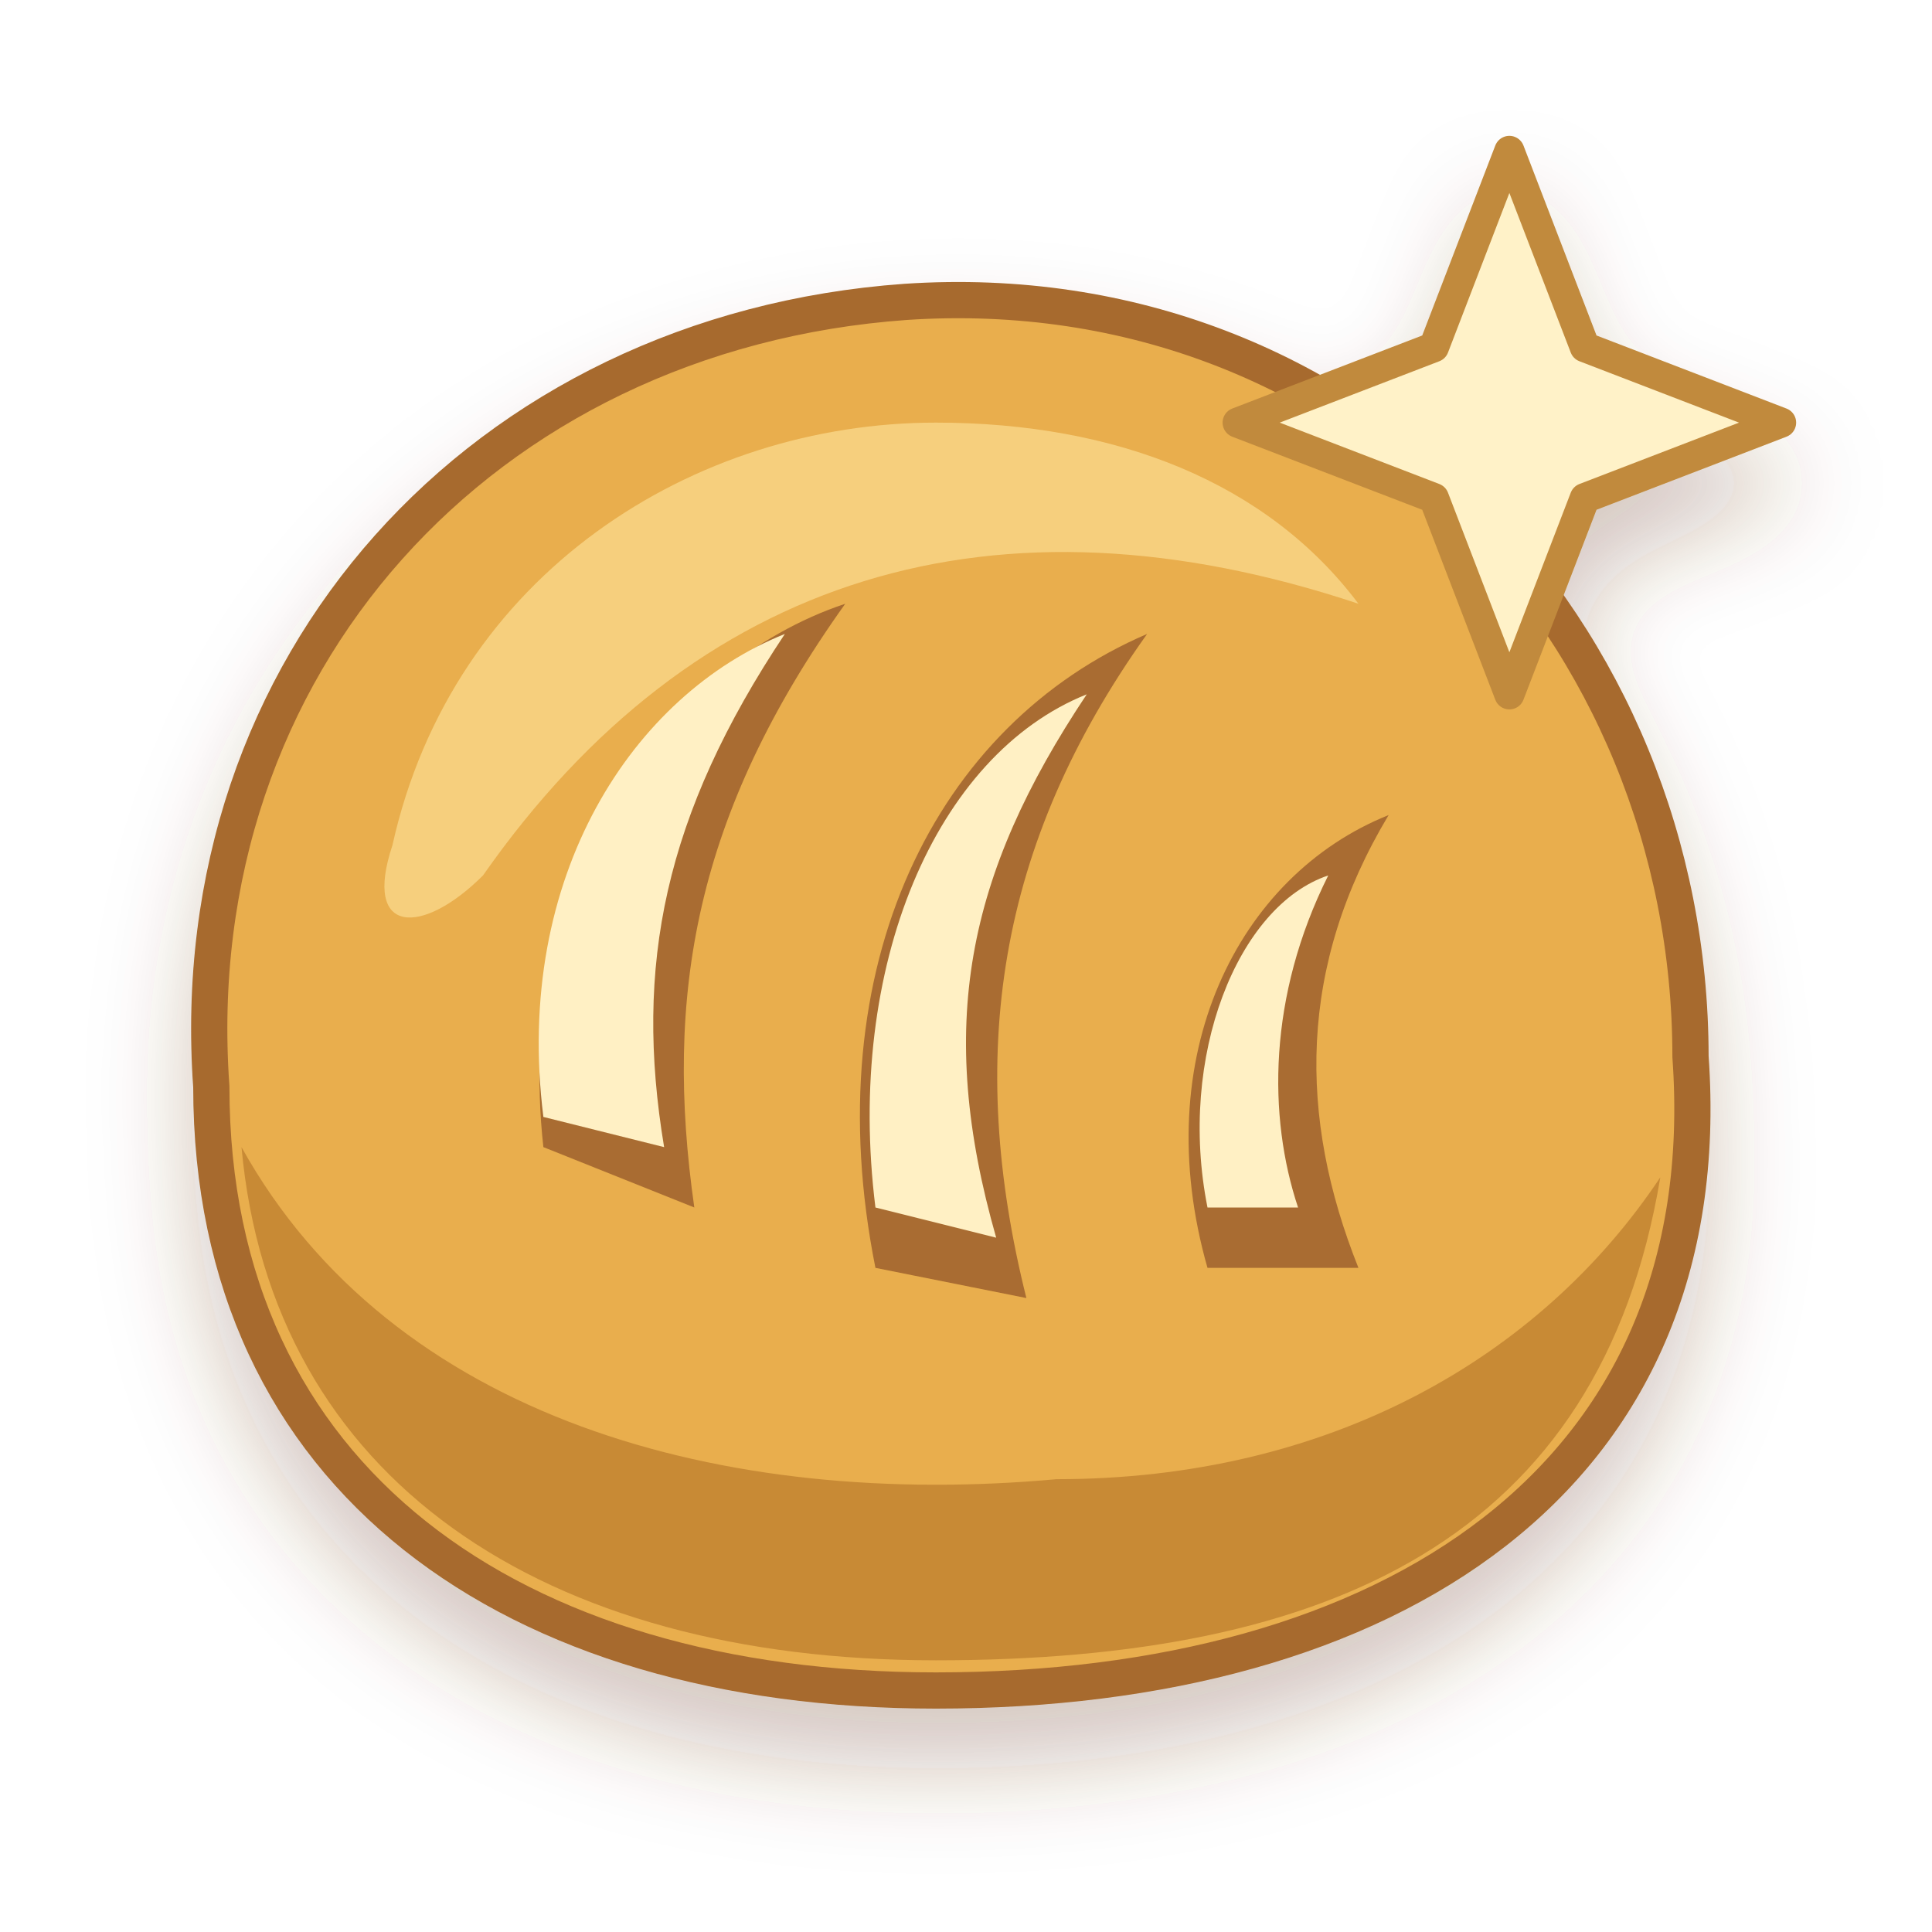
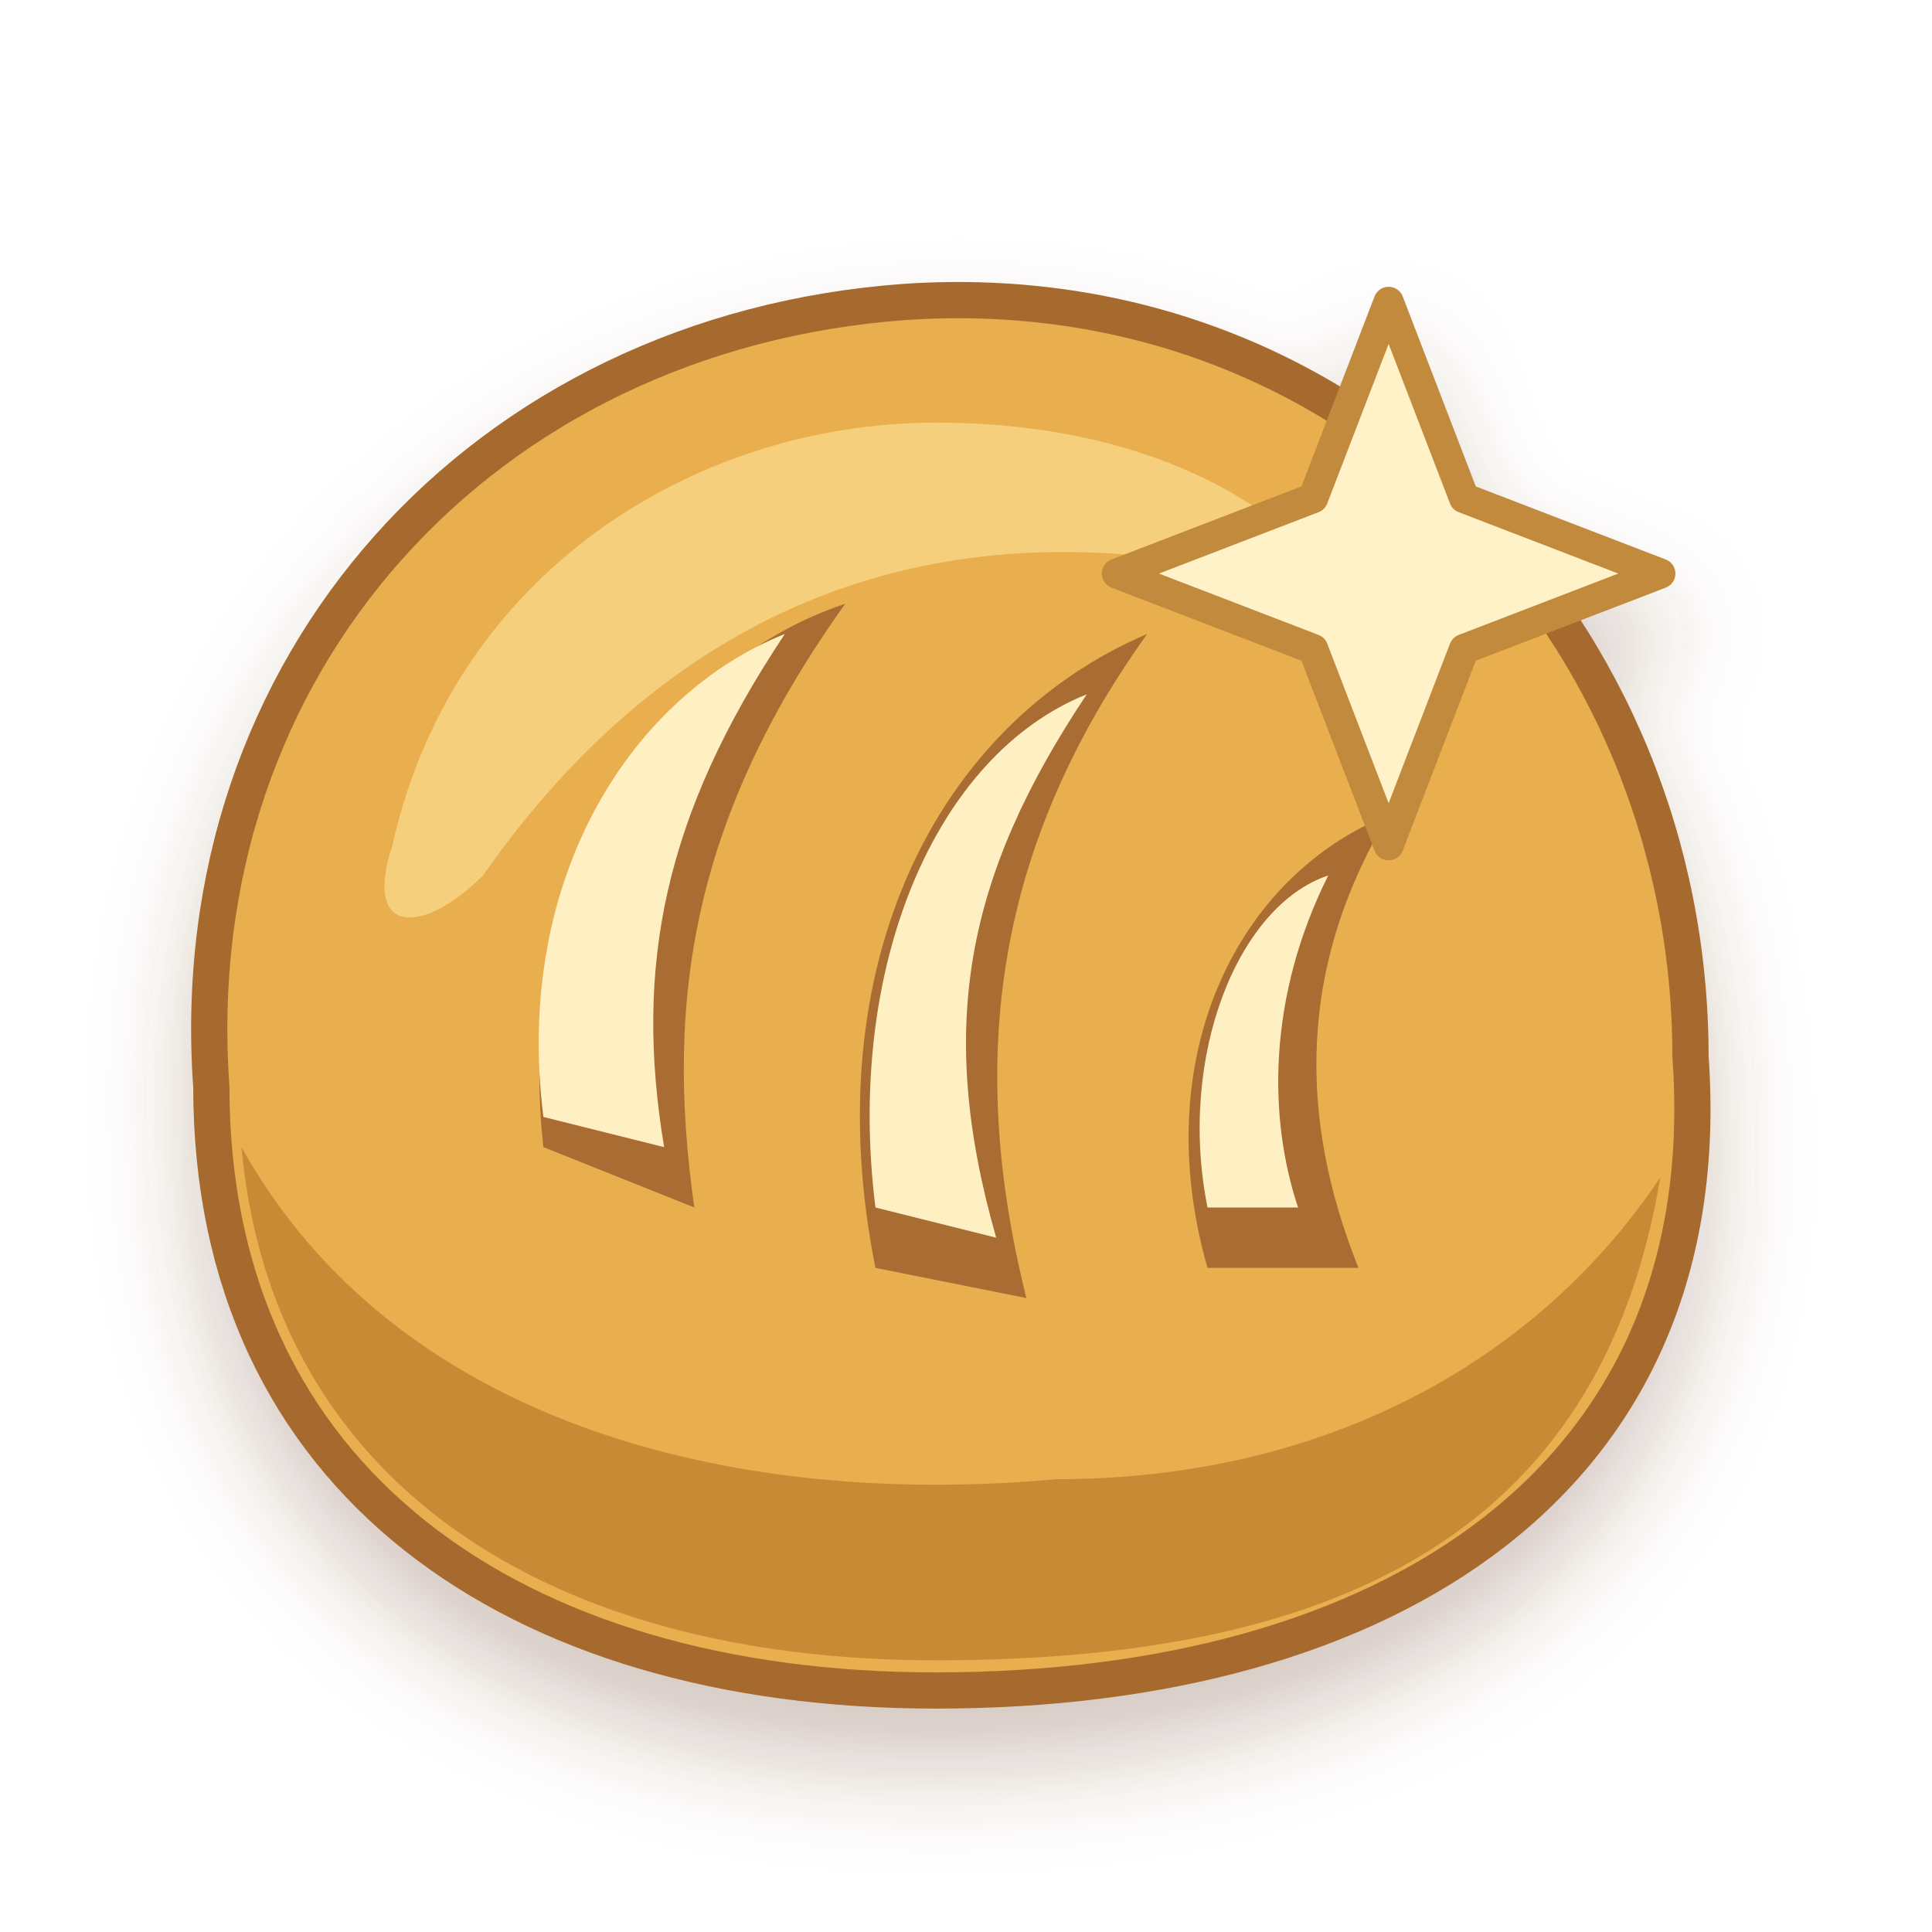
<svg xmlns="http://www.w3.org/2000/svg" viewBox="0 0 64 64" fill="none">
  <defs>
    <filter id="shadow" x="-25%" y="-25%" width="150%" height="160%" color-interpolation-filters="sRGB">
      <feDropShadow dx="0" dy="2" stdDeviation="1.6" flood-color="#68401E" flood-opacity=".28" />
    </filter>
  </defs>
  <g filter="url(#shadow)">
    <path d="M7 36C6 22 16 11 30 10C45 9 56 21 56 35C57 49 46 56 31 56C17 56 7 49 7 36Z" fill="#E9AE4D" stroke="#A76A2E" stroke-width="1.2" />
    <path d="M8 38C13 47 24 50 35 49C44 49 51 45 55 39C53 51 44 55 31 55C18 55 9 49 8 38Z" fill="#C88A36" />
    <path d="M13 28C15 19 23 14 31 14C37 14 42 16 45 20C33 16 23 19 16 29C14 31 12 31 13 28Z" fill="#F6CF7D" />
    <path d="M18 38C17 29 22 22 28 20C23 27 22 33 23 40Z" fill="#A96C30" />
    <path d="M18 37C17 29 21 23 26 21C22 27 21 32 22 38Z" fill="#FFF0C4" />
    <path d="M29 42C27 32 31 24 38 21C33 28 32 35 34 43Z" fill="#A96C30" />
    <path d="M29 40C28 32 31 25 36 23C32 29 31 34 33 41Z" fill="#FFF0C4" />
    <path d="M40 42C38 35 41 29 46 27C43 32 43 37 45 42Z" fill="#A96C30" />
    <path d="M40 40C39 35 41 30 44 29C42 33 42 37 43 40Z" fill="#FFF0C4" />
-     <path d="M50 5L52.5 11.5L59 14L52.5 16.5L50 23L47.5 16.5L41 14L47.5 11.5Z" fill="#FFF2C8" stroke="#C18A3D" stroke-width="1" stroke-linejoin="round" />
+     <path d="M46 10L48.5 16.5L55 19L48.5 21.5L46 28L43.5 21.5L37 19L43.5 16.5Z" fill="#FFF2C8" stroke="#C18A3D" stroke-width="1" stroke-linejoin="round" />
  </g>
</svg>
